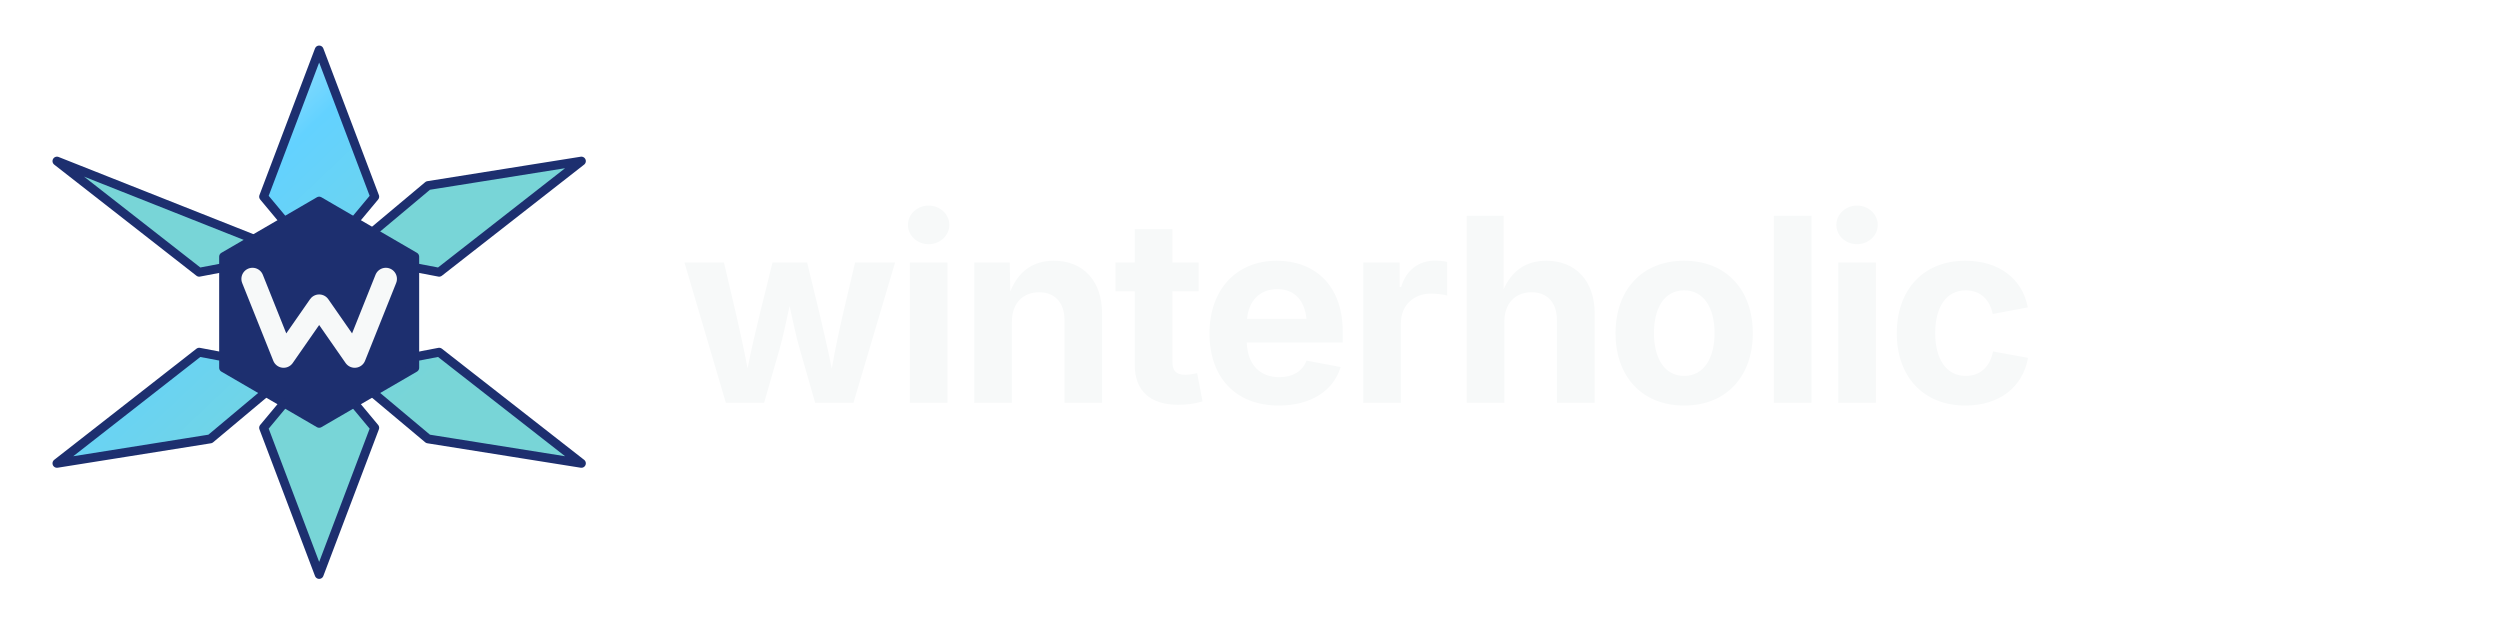
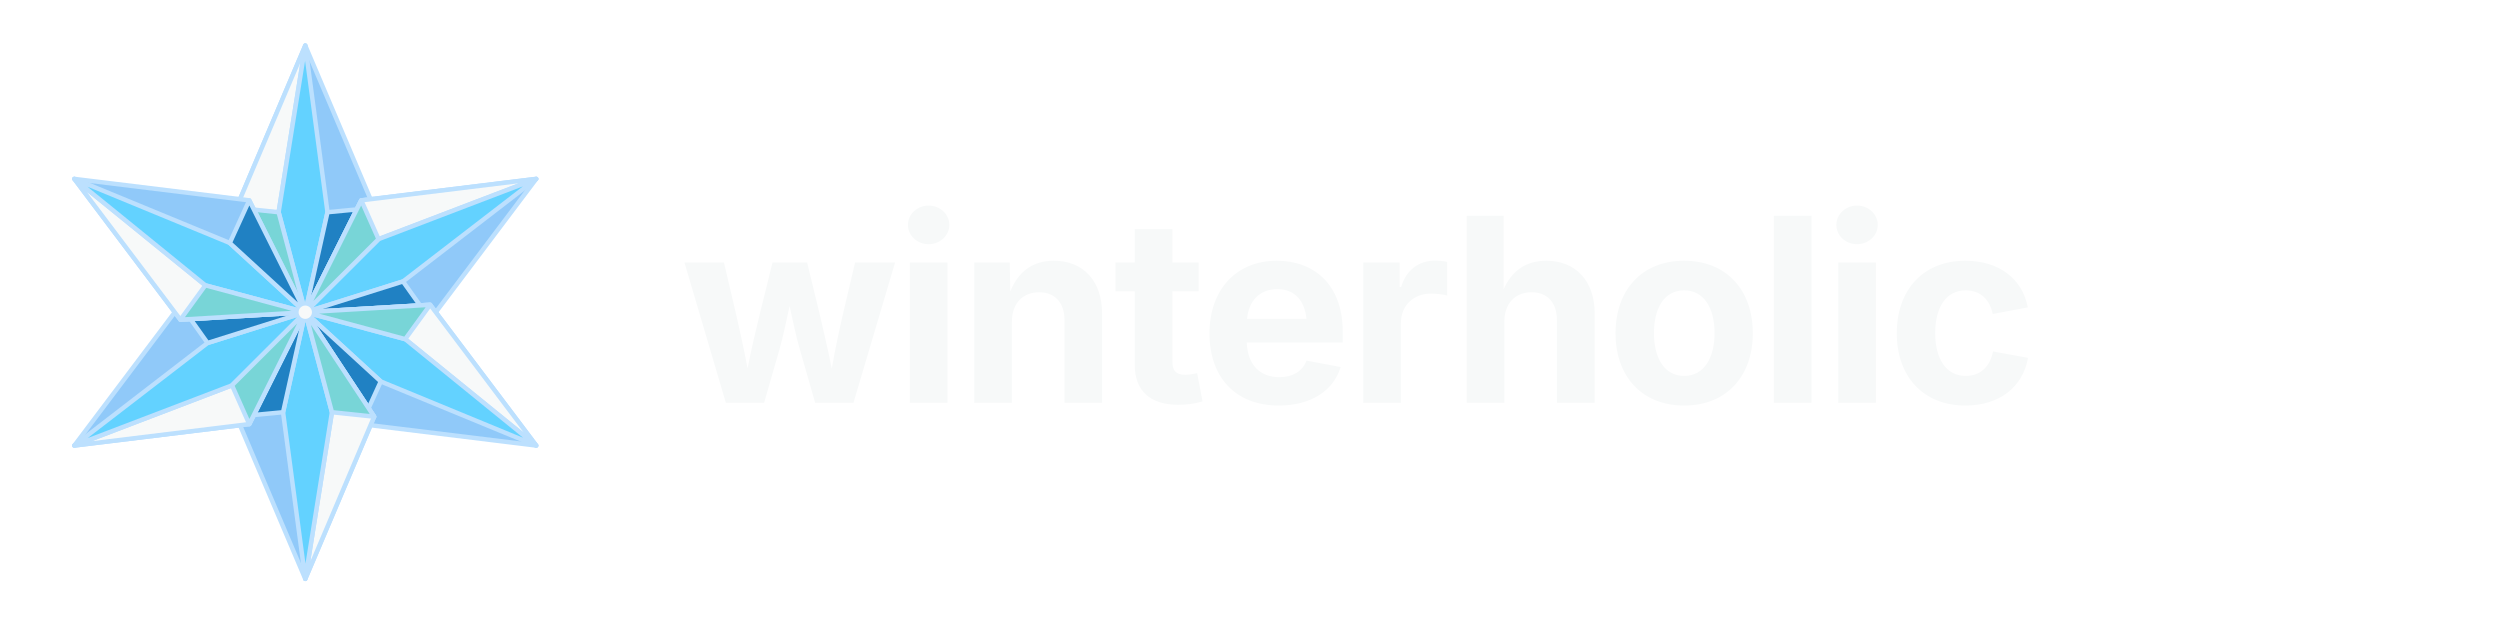
<svg xmlns="http://www.w3.org/2000/svg" viewBox="0 0 720 180" role="img" aria-labelledby="title desc">
  <defs>
-     <linearGradient id="ice" x1="18" y1="12" x2="166" y2="168" gradientUnits="userSpaceOnUse">
-       <stop stop-color="#F7F9F9" />
-       <stop offset="0.45" stop-color="#63D2FF" />
-       <stop offset="1" stop-color="#78D5D7" />
-     </linearGradient>
+     <g id="arm" stroke="#BCE0FE" stroke-width="2" stroke-linejoin="round">
+       <path fill="#90C9F9" d="m128 128-31-47 31-73 31 73Z" />
+       <path fill="#F7F9F9" d="m128 128-31-47 31-73-12 75Z" />
+       <path fill="#63D2FF" d="m128 128-12-45 12-75 10 75Z" />
+       <path fill="#2081C3" d="m128 128 10-45 21-2Z" />
+       <path fill="#78D5D7" d="m128 128-31-47 19 2Z" />
+     </g>
  </defs>
-   <g transform="translate(10 8) scale(.64)" stroke="#1D2F6F" stroke-width="4" stroke-linejoin="round">
-     <path fill="url(#ice)" d="M128 10 153 76 128 106 103 76Z" />
-     <path fill="#78D5D7" d="m246 60-69 11-37 31 42 8Z" />
-     <path fill="url(#ice)" d="m246 196-64-50-42 8 37 31Z" />
-     <path fill="#78D5D7" d="m128 246 25-66-25-30-25 30Z" />
-     <path fill="url(#ice)" d="m10 196 69-11 37-31-42-8Z" />
-     <path fill="#78D5D7" d="m10 60 64 50 42-8Z" />
-     <path fill="#1D2F6F" d="m128 78 43 25v50l-43 25-43-25v-50Z" />
-     <path d="m98 113 14 35 16-23 16 23 14-35" fill="none" stroke="#F7F9F9" stroke-width="10" stroke-linecap="round" stroke-linejoin="round" />
+   <g transform="translate(6 8) scale(.64)">
+     <use href="#arm" />
+     <use href="#arm" transform="rotate(60 128 128)" />
+     <use href="#arm" transform="rotate(120 128 128)" />
+     <use href="#arm" transform="rotate(180 128 128)" />
+     <use href="#arm" transform="rotate(240 128 128)" />
+     <use href="#arm" transform="rotate(300 128 128)" />
+     <circle cx="128" cy="128" r="3" fill="#F7F9F9" />
  </g>
  <text x="196" y="116" fill="#F7F9F9" font-family="Pretendard Variable, Pretendard, Inter, sans-serif" font-size="74" font-weight="700" letter-spacing="-1.5">winterholic</text>
</svg>
